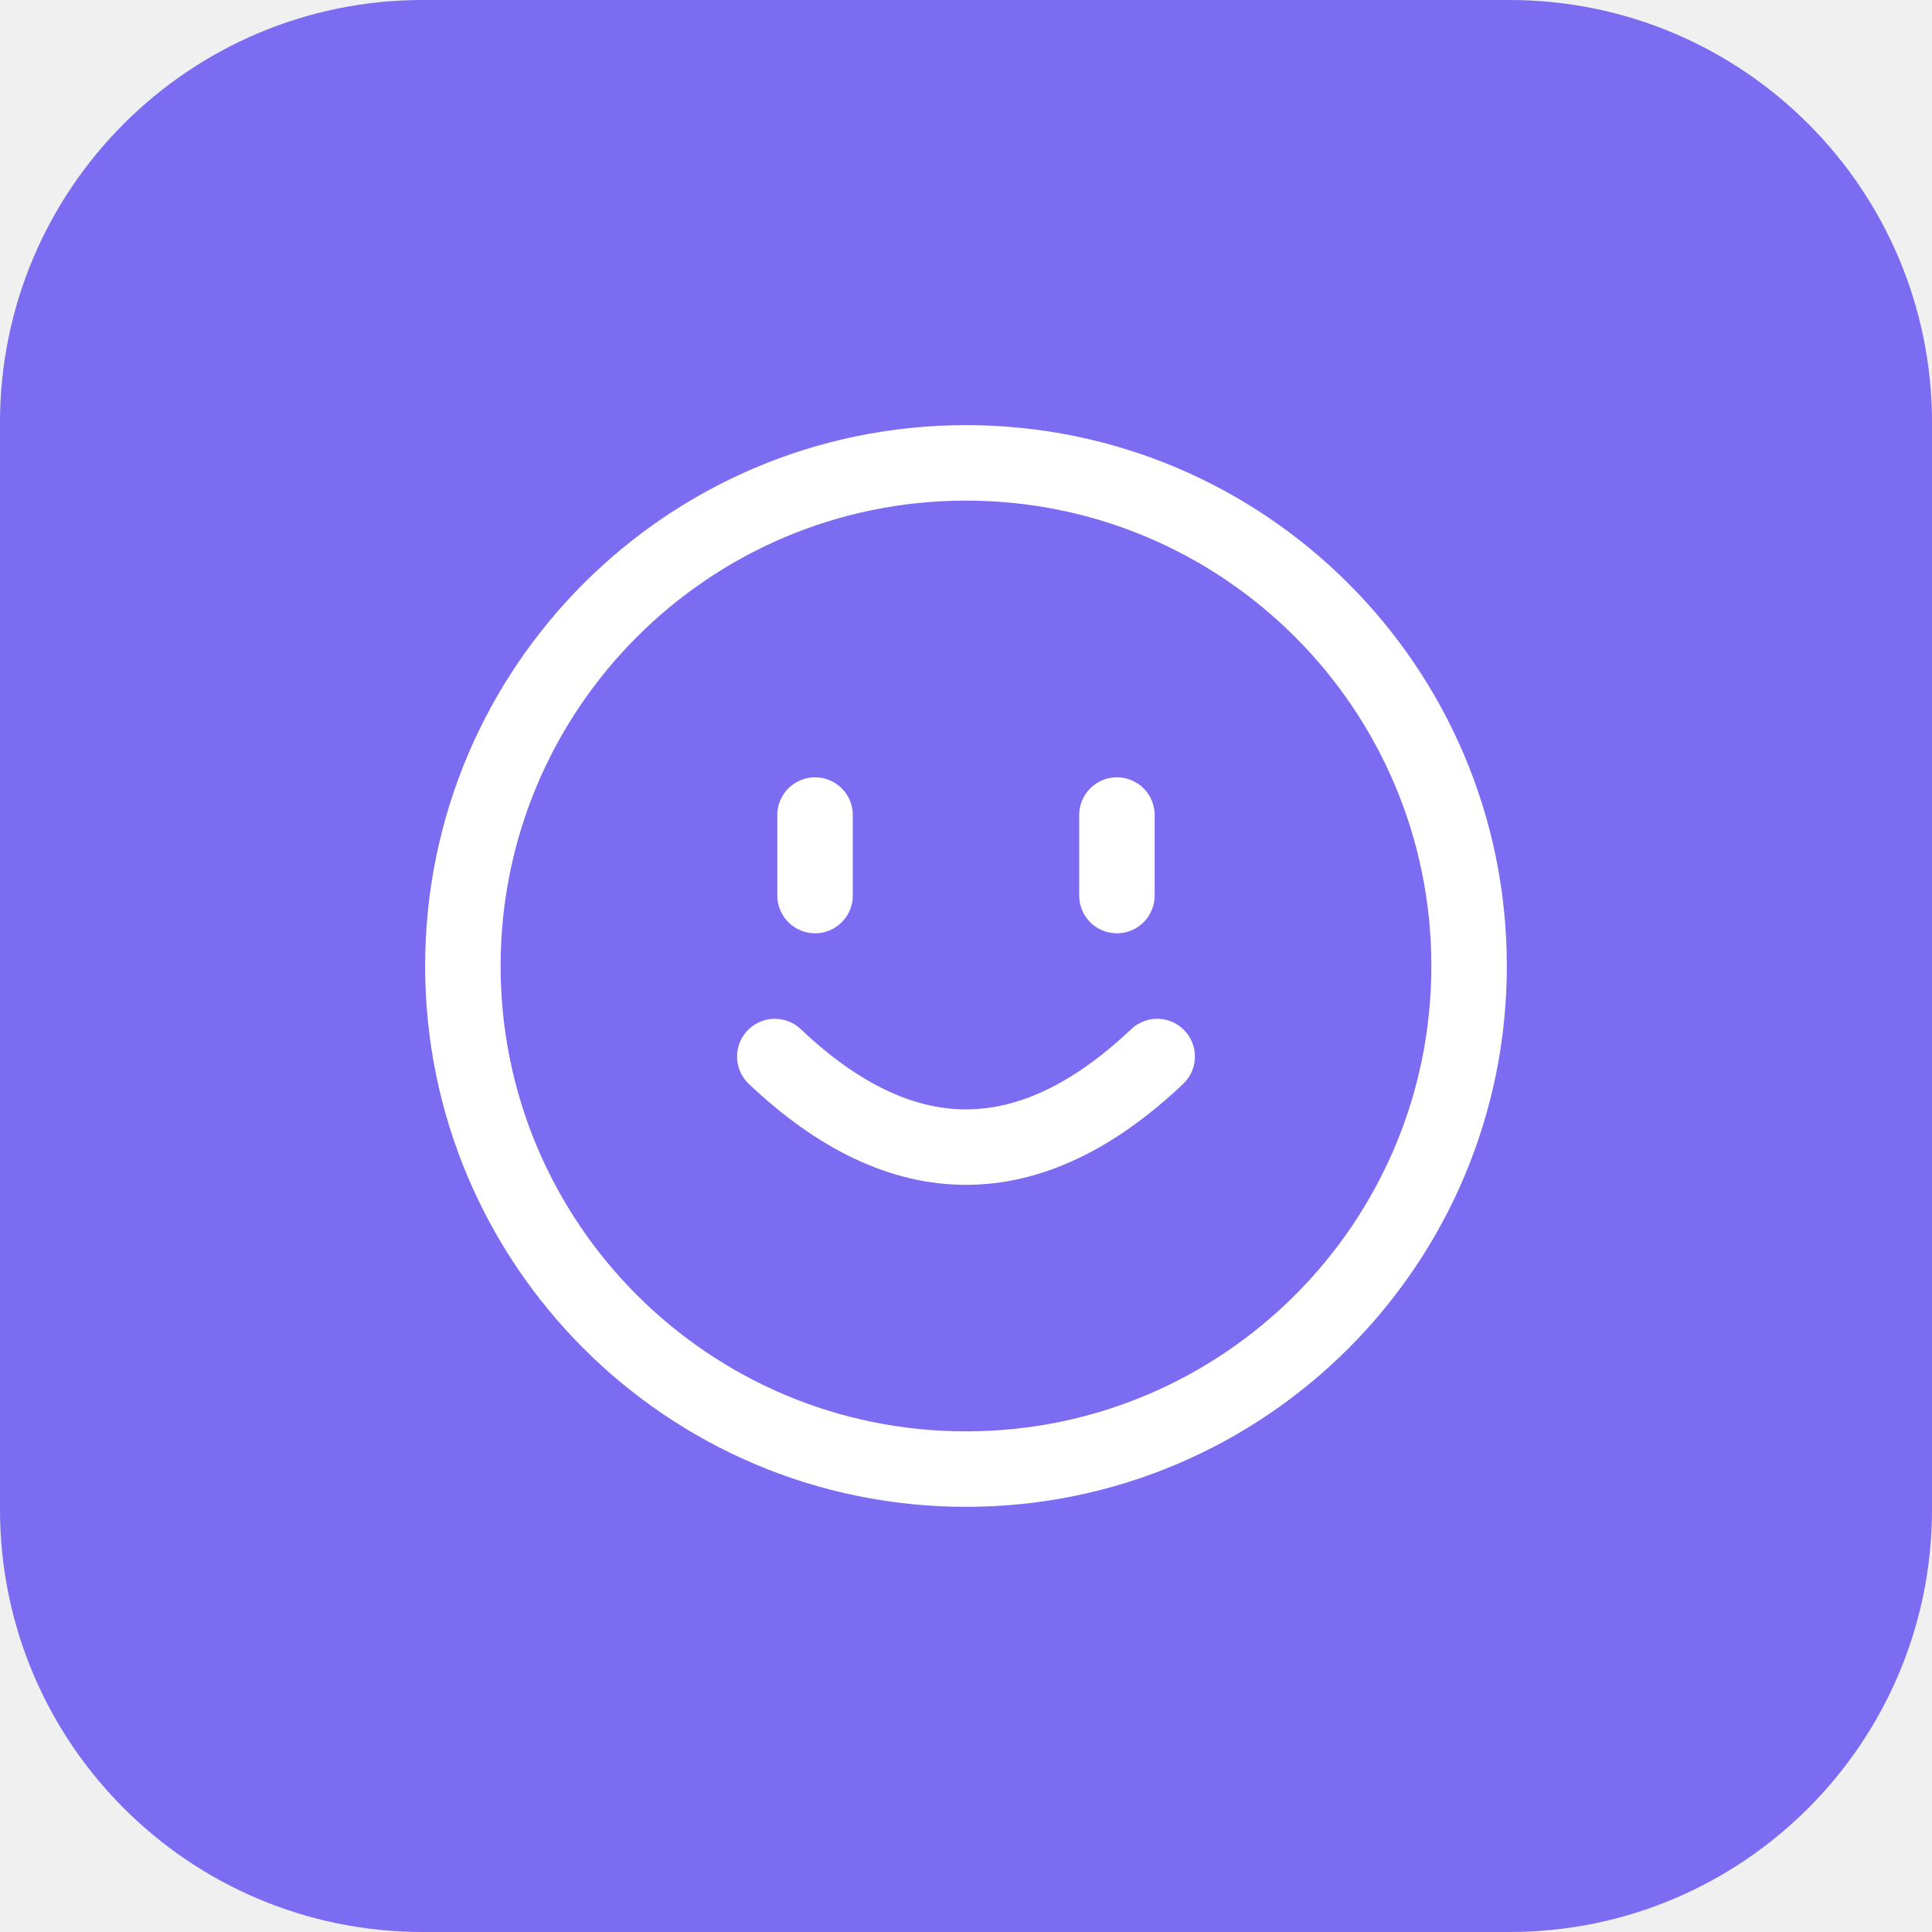
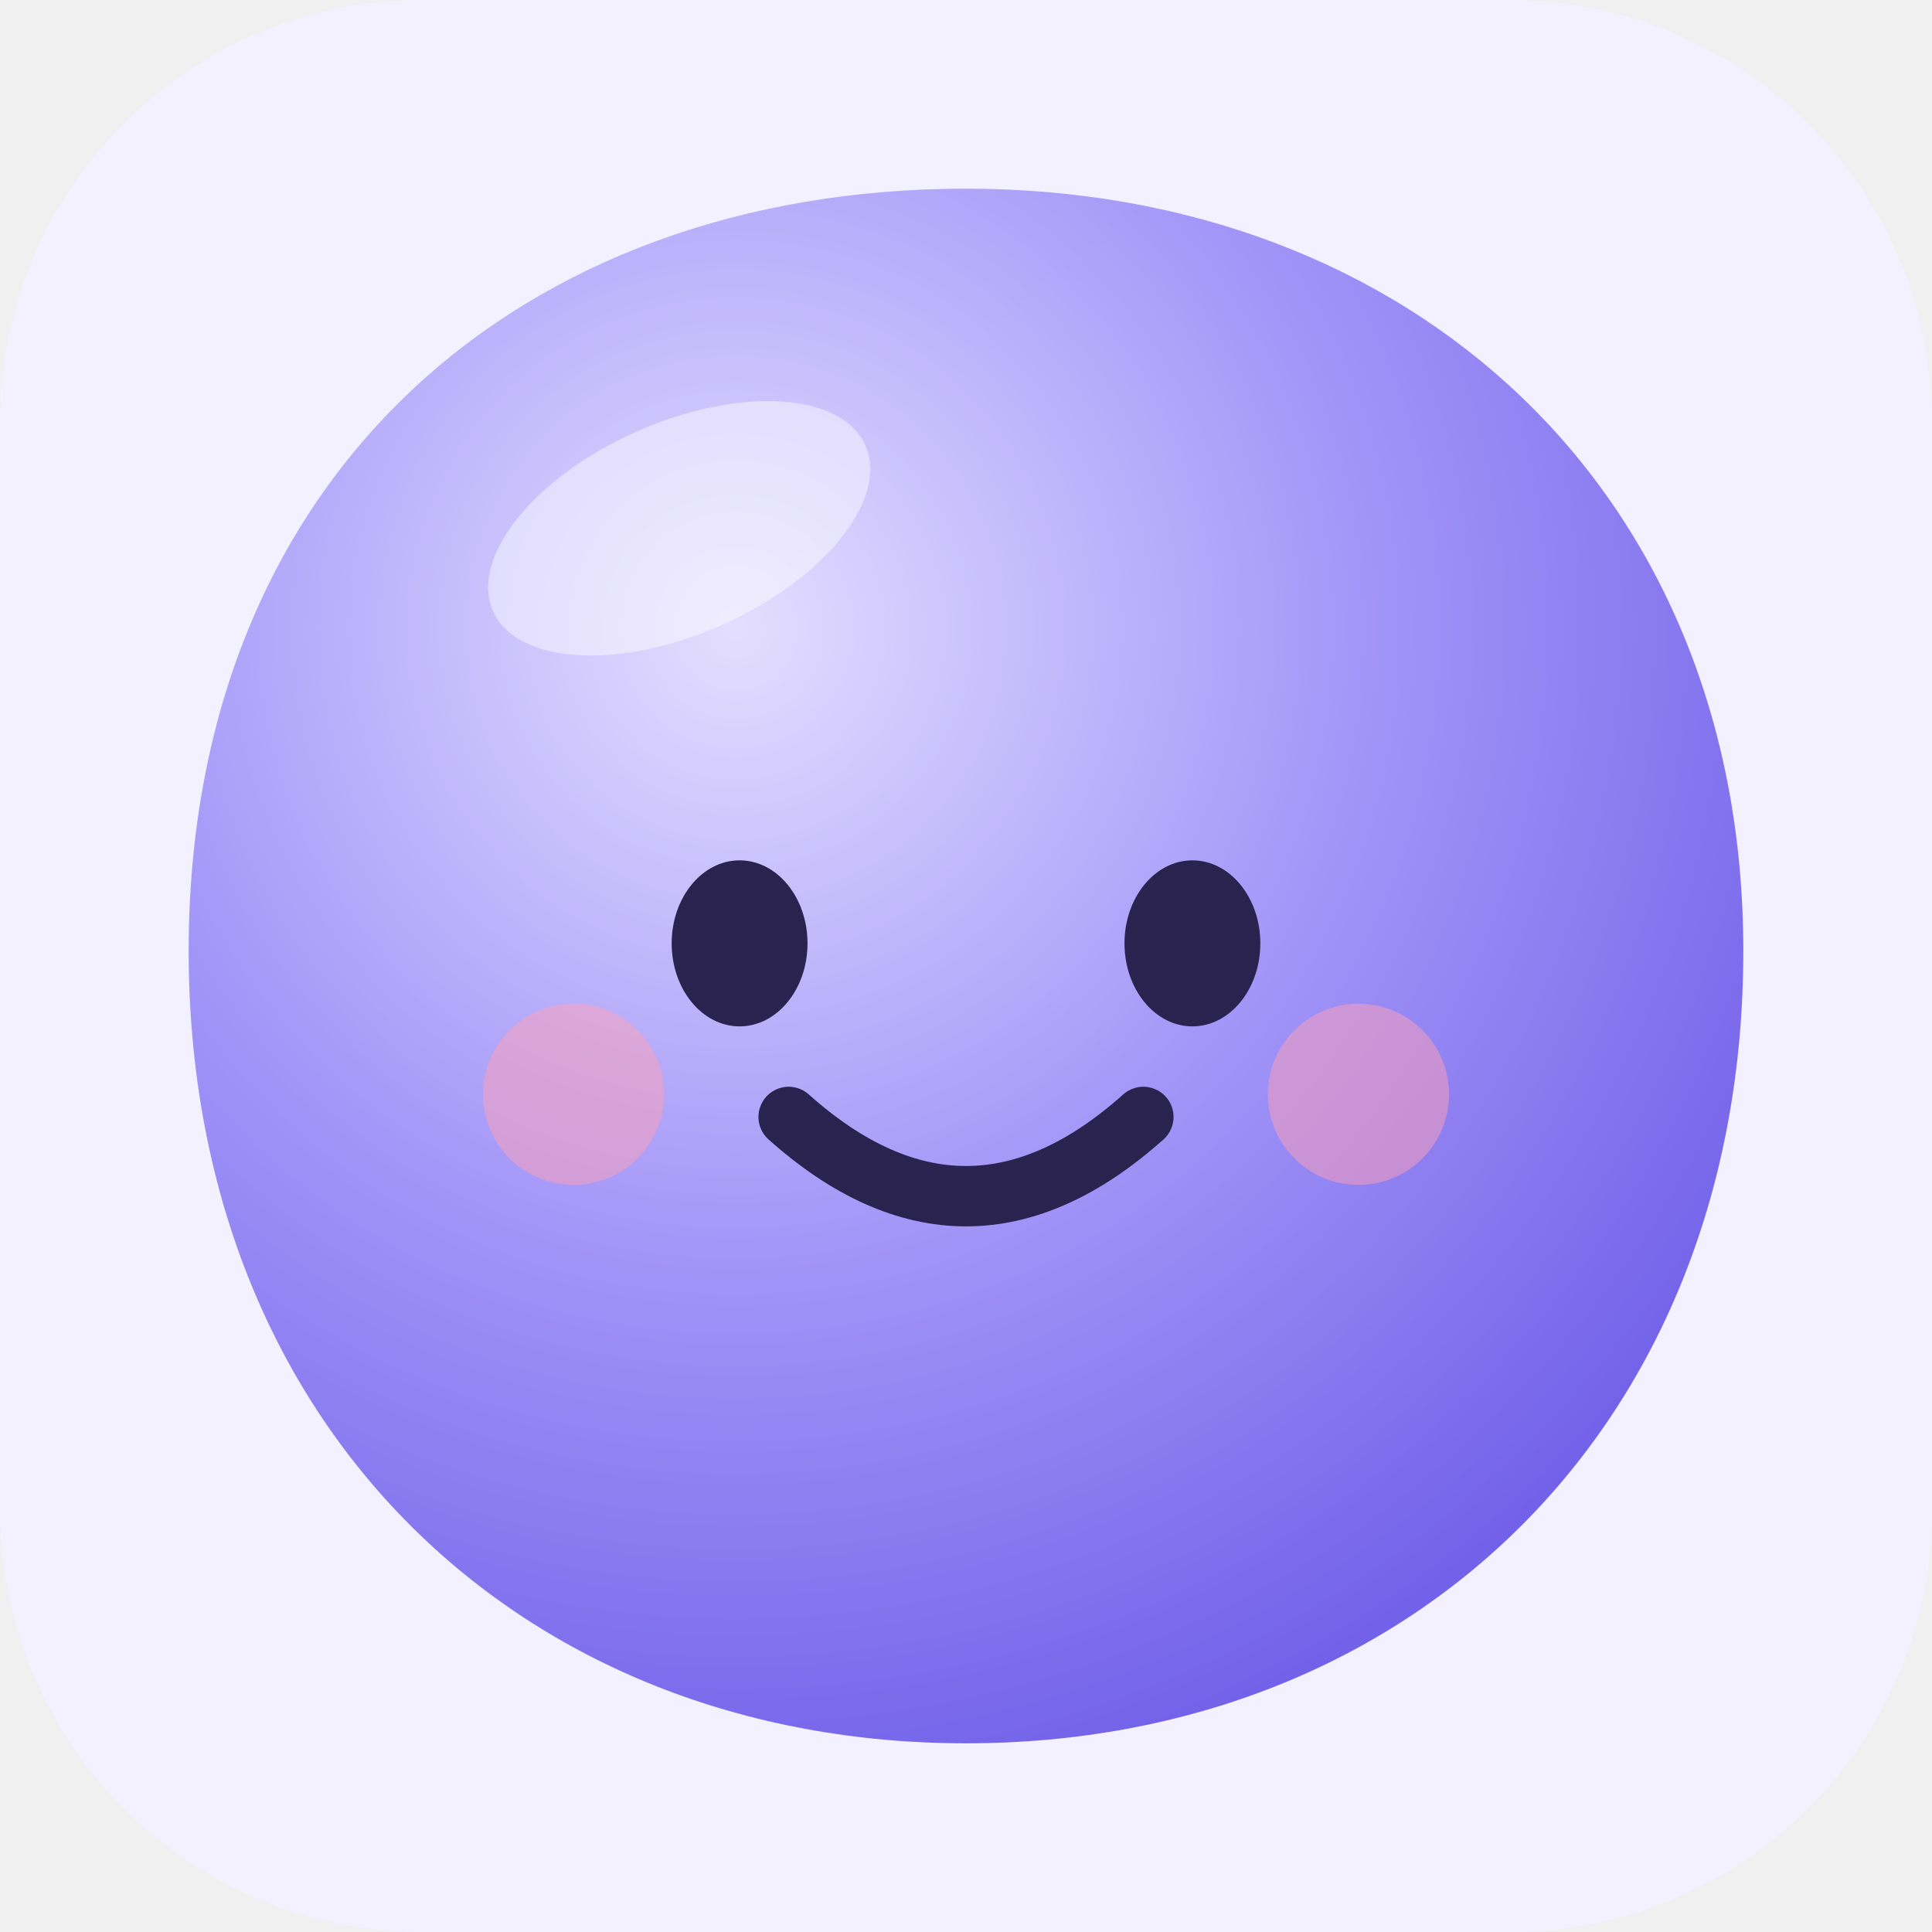
<svg xmlns="http://www.w3.org/2000/svg" viewBox="0 0 512 512">
-   <rect width="512" height="512" rx="112" fill="#7c6cf2" />
-   <g transform="translate(96 96) scale(13.333)" fill="none" stroke="#fff" stroke-width="1.5" stroke-linecap="round" stroke-linejoin="round">
-     <circle cx="12" cy="12" r="10" />
-     <path d="M9 9v1.6" />
-     <path d="M15 9v1.6" />
-     <path d="M8.2 13.8q3.8 3.6 7.6 0" />
-   </g>
+   <defs>
+     <radialGradient id="g" cx="35%" cy="28%" r="80%">
+       <stop offset="0" stop-color="#e4deff" />
+       <stop offset="0.5" stop-color="#a497f8" />
+       <stop offset="1" stop-color="#6f5ee8" />
+     </radialGradient>
+   </defs>
+   <rect width="512" height="512" rx="112" fill="#f3f1ff" />
+   <path d="M256 70c118 0 206 80 206 202 0 126-88 210-206 210S50 398 50 272 138 70 256 70z" transform="translate(0 -20)" fill="url(#g)" />
+   <ellipse cx="180" cy="140" rx="54" ry="28" fill="#fff" opacity="0.45" transform="rotate(-24 180 140)" />
+   <circle cx="152" cy="290" r="24" fill="#ff9fb8" opacity="0.5" />
+   <circle cx="360" cy="290" r="24" fill="#ff9fb8" opacity="0.5" />
+   <ellipse cx="196" cy="250" rx="18" ry="22" fill="#2a2350" />
+   <ellipse cx="316" cy="250" rx="18" ry="22" fill="#2a2350" />
+   <path d="M209 296q47 42 94 0" fill="none" stroke="#2a2350" stroke-width="16" stroke-linecap="round" />
</svg>
